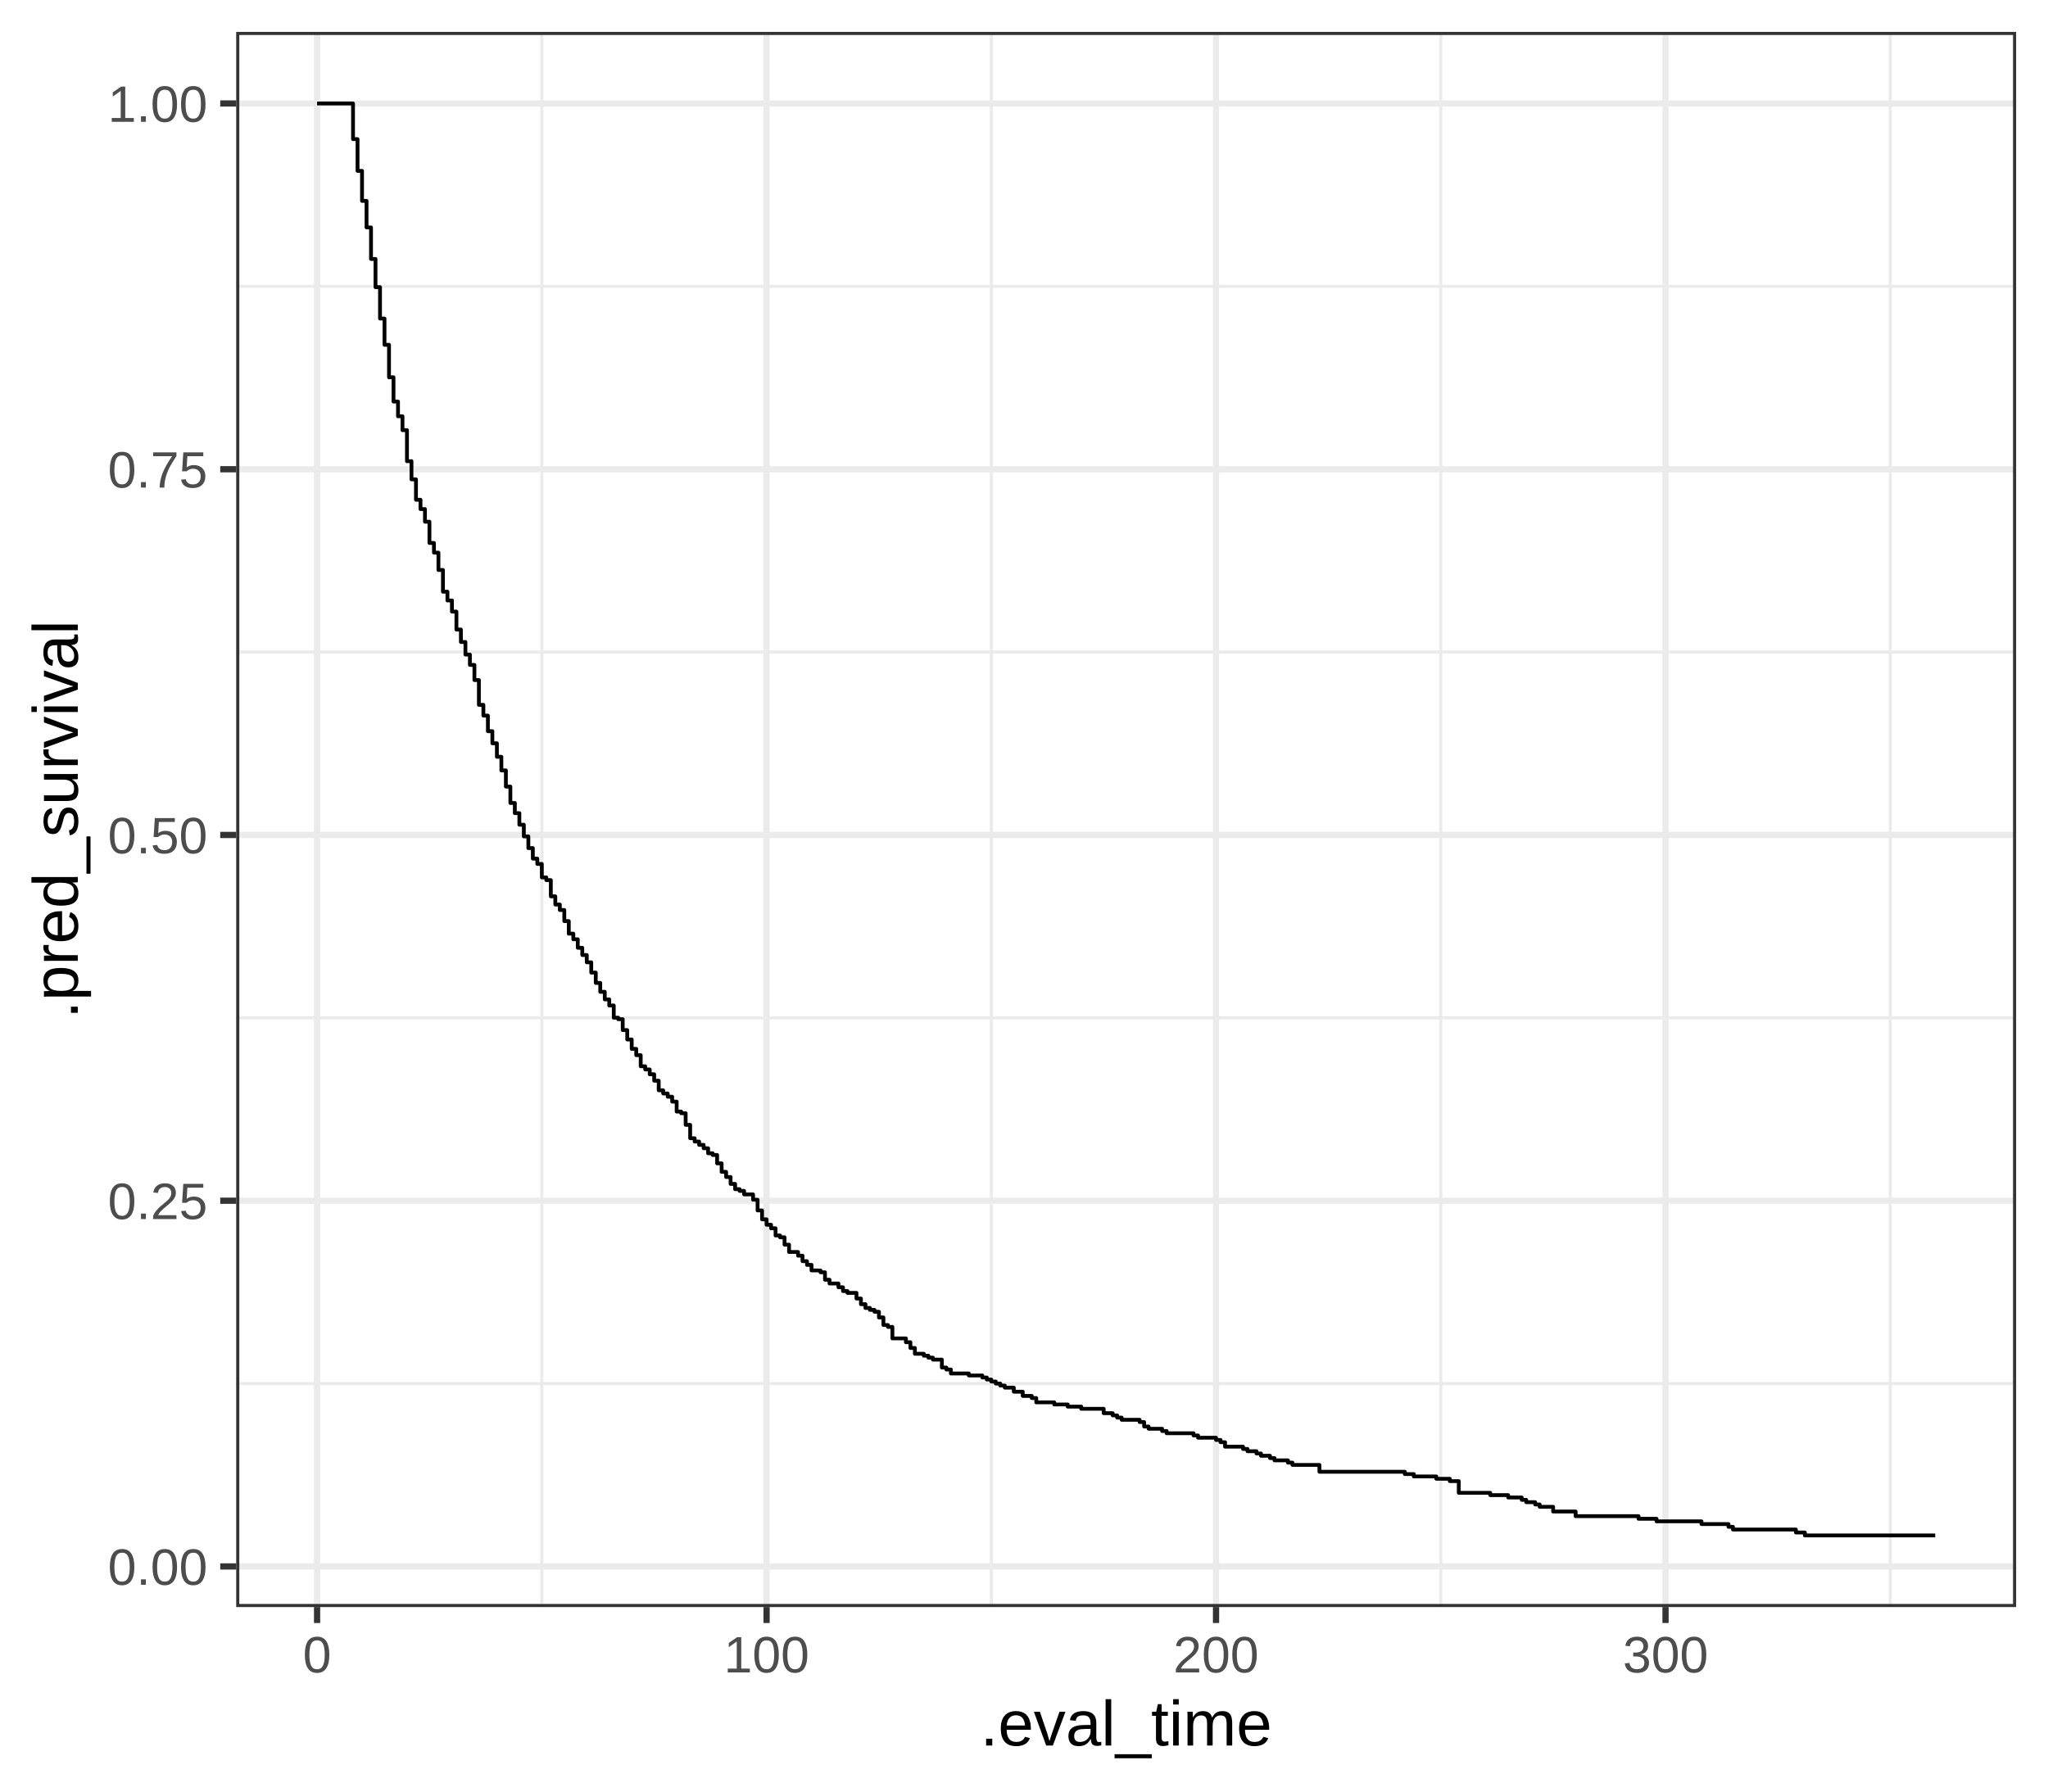
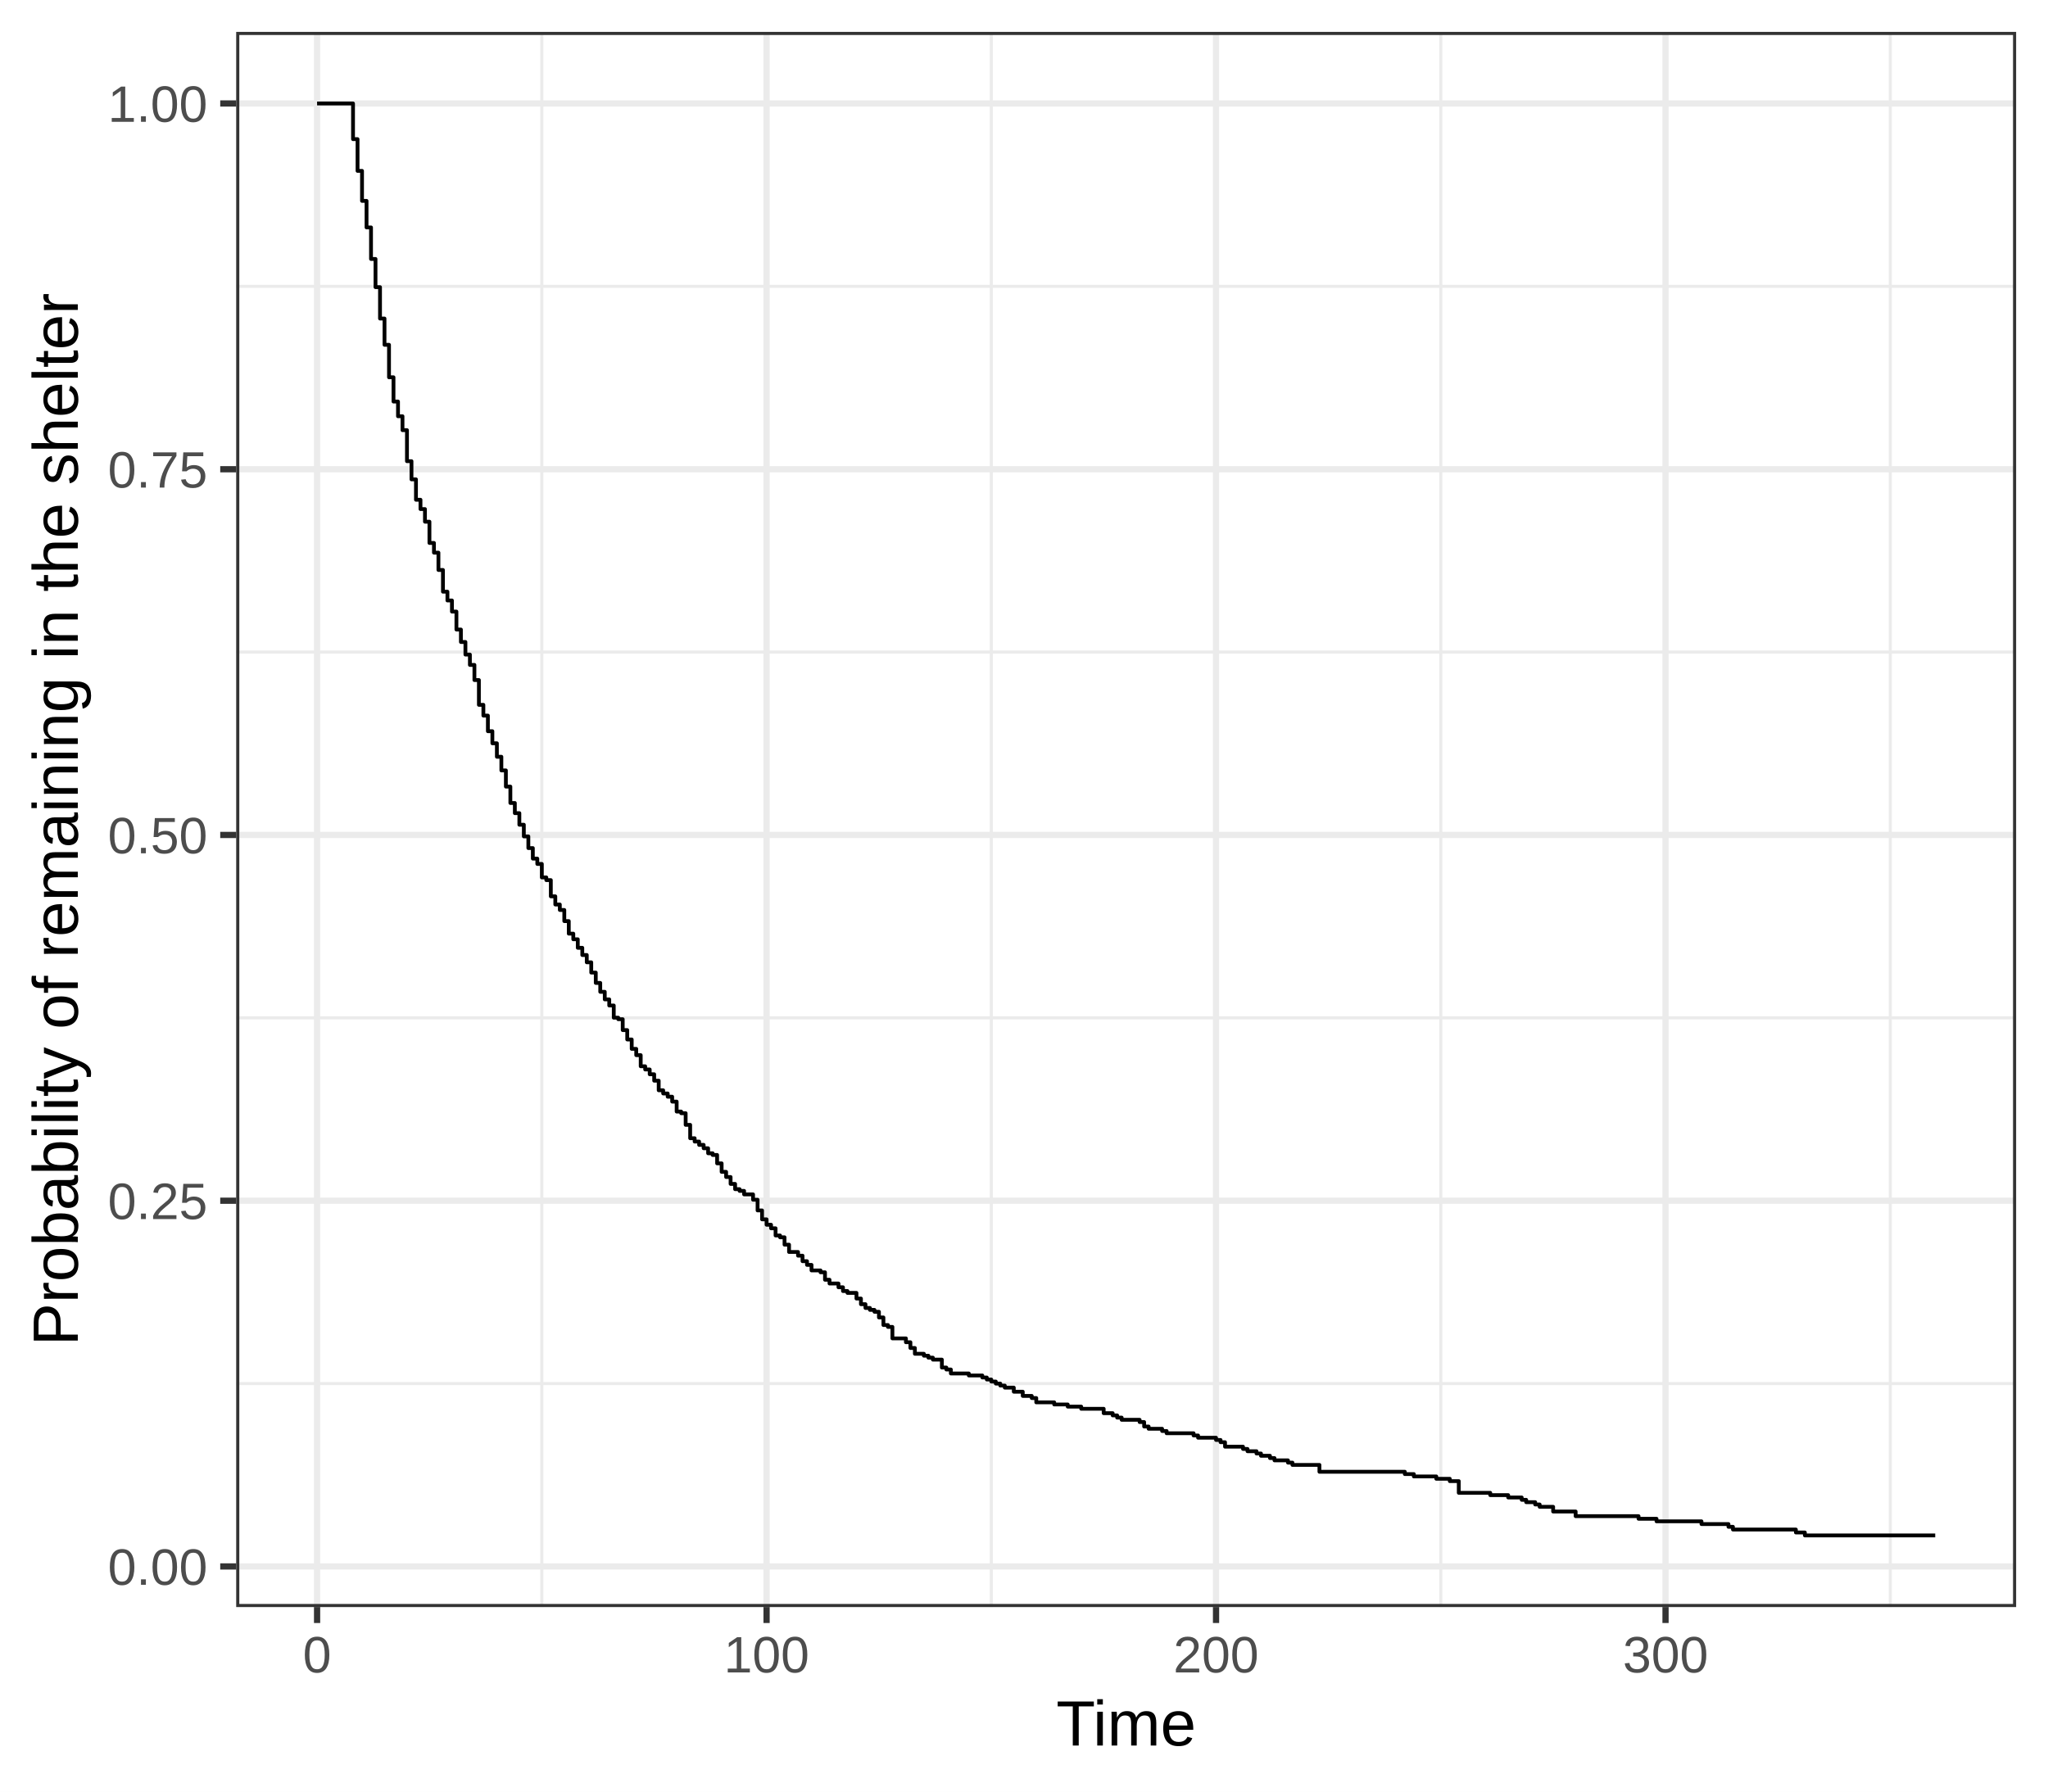
<svg xmlns="http://www.w3.org/2000/svg" class="svglite" width="576.00pt" height="504.00pt" viewBox="0 0 576.00 504.00">
  <defs>
    <style type="text/css">
    .svglite line, .svglite polyline, .svglite polygon, .svglite path, .svglite rect, .svglite circle {
      fill: none;
      stroke: #000000;
      stroke-linecap: round;
      stroke-linejoin: round;
      stroke-miterlimit: 10.00;
    }
    .svglite text {
      white-space: pre;
    }
  </style>
  </defs>
  <rect width="100%" height="100%" style="stroke: none; fill: #FFFFFF;" />
  <defs>
    <clipPath id="cpMC4wMHw1NzYuMDB8MC4wMHw1MDQuMDA=">
      <rect x="0.00" y="0.00" width="576.00" height="504.00" />
    </clipPath>
  </defs>
  <g clip-path="url(#cpMC4wMHw1NzYuMDB8MC4wMHw1MDQuMDA=)">
    <rect x="0.00" y="0.00" width="576.00" height="504.00" style="stroke-width: 1.75; stroke: #FFFFFF; fill: #FFFFFF;" />
  </g>
  <defs>
    <clipPath id="cpNjYuNDN8NTY3LjAzfDguOTd8NDUyLjA4">
      <rect x="66.43" y="8.97" width="500.61" height="443.12" />
    </clipPath>
  </defs>
  <g clip-path="url(#cpNjYuNDN8NTY3LjAzfDguOTd8NDUyLjA4)">
    <rect x="66.43" y="8.97" width="500.61" height="443.12" style="stroke-width: 1.75; stroke: none; fill: #FFFFFF;" />
    <polyline points="66.43,389.22 567.03,389.22 " style="stroke-width: 0.87; stroke: #EBEBEB; stroke-linecap: butt;" />
    <polyline points="66.43,286.33 567.03,286.33 " style="stroke-width: 0.87; stroke: #EBEBEB; stroke-linecap: butt;" />
    <polyline points="66.43,183.44 567.03,183.44 " style="stroke-width: 0.87; stroke: #EBEBEB; stroke-linecap: butt;" />
    <polyline points="66.43,80.55 567.03,80.55 " style="stroke-width: 0.87; stroke: #EBEBEB; stroke-linecap: butt;" />
    <polyline points="152.39,452.08 152.39,8.97 " style="stroke-width: 0.87; stroke: #EBEBEB; stroke-linecap: butt;" />
    <polyline points="278.80,452.08 278.80,8.97 " style="stroke-width: 0.87; stroke: #EBEBEB; stroke-linecap: butt;" />
    <polyline points="405.22,452.08 405.22,8.97 " style="stroke-width: 0.87; stroke: #EBEBEB; stroke-linecap: butt;" />
    <polyline points="531.64,452.08 531.64,8.97 " style="stroke-width: 0.87; stroke: #EBEBEB; stroke-linecap: butt;" />
    <polyline points="66.43,440.67 567.03,440.67 " style="stroke-width: 1.75; stroke: #EBEBEB; stroke-linecap: butt;" />
    <polyline points="66.43,337.78 567.03,337.78 " style="stroke-width: 1.75; stroke: #EBEBEB; stroke-linecap: butt;" />
    <polyline points="66.43,234.89 567.03,234.89 " style="stroke-width: 1.75; stroke: #EBEBEB; stroke-linecap: butt;" />
    <polyline points="66.43,132.00 567.03,132.00 " style="stroke-width: 1.75; stroke: #EBEBEB; stroke-linecap: butt;" />
    <polyline points="66.43,29.11 567.03,29.11 " style="stroke-width: 1.75; stroke: #EBEBEB; stroke-linecap: butt;" />
    <polyline points="89.18,452.08 89.18,8.97 " style="stroke-width: 1.75; stroke: #EBEBEB; stroke-linecap: butt;" />
    <polyline points="215.60,452.08 215.60,8.97 " style="stroke-width: 1.75; stroke: #EBEBEB; stroke-linecap: butt;" />
    <polyline points="342.01,452.08 342.01,8.97 " style="stroke-width: 1.75; stroke: #EBEBEB; stroke-linecap: butt;" />
    <polyline points="468.43,452.08 468.43,8.97 " style="stroke-width: 1.75; stroke: #EBEBEB; stroke-linecap: butt;" />
    <polyline points="89.18,29.11 90.44,29.11 90.44,29.11 91.71,29.11 91.71,29.11 92.97,29.11 92.97,29.11 94.24,29.11 94.24,29.11 95.50,29.11 95.50,29.11 96.77,29.11 96.77,29.11 98.03,29.11 98.03,29.11 99.29,29.11 99.29,39.14 100.56,39.14 100.56,48.07 101.82,48.07 101.82,56.51 103.09,56.51 103.09,63.98 104.35,63.98 104.35,72.85 105.61,72.85 105.61,80.78 106.88,80.78 106.88,89.61 108.14,89.61 108.14,97.00 109.41,97.00 109.41,106.14 110.67,106.14 110.67,112.96 111.94,112.96 111.94,117.10 113.20,117.10 113.20,121.01 114.46,121.01 114.46,129.74 115.73,129.74 115.73,134.85 116.99,134.85 116.99,140.59 118.26,140.59 118.26,143.21 119.52,143.21 119.52,146.76 120.78,146.76 120.78,152.74 122.05,152.74 122.05,155.47 123.31,155.47 123.31,160.34 124.58,160.34 124.58,166.45 125.84,166.45 125.84,168.92 127.11,168.92 127.11,172.05 128.37,172.05 128.37,177.10 129.63,177.10 129.63,180.60 130.90,180.60 130.90,184.14 132.16,184.14 132.16,187.05 133.43,187.05 133.43,191.31 134.69,191.31 134.69,198.28 135.95,198.28 135.95,201.31 137.22,201.31 137.22,205.70 138.48,205.70 138.48,209.10 139.75,209.10 139.75,212.89 141.01,212.89 141.01,216.73 142.28,216.73 142.28,221.28 143.54,221.28 143.54,225.89 144.80,225.89 144.80,228.75 146.07,228.75 146.07,232.01 147.33,232.01 147.33,235.29 148.60,235.29 148.60,238.58 149.86,238.58 149.86,241.54 151.12,241.54 151.12,243.04 152.39,243.04 152.39,246.83 153.65,246.83 153.65,247.59 154.92,247.59 154.92,252.15 156.18,252.15 156.18,254.45 157.45,254.45 157.45,255.99 158.71,255.99 158.71,259.12 159.97,259.12 159.97,262.65 161.24,262.65 161.24,264.23 162.50,264.23 162.50,266.63 163.77,266.63 163.77,268.66 165.03,268.66 165.03,270.71 166.29,270.71 166.29,273.60 167.56,273.60 167.56,276.51 168.82,276.51 168.82,279.01 170.09,279.01 170.09,281.14 171.35,281.14 171.35,282.86 172.62,282.86 172.62,286.29 173.88,286.29 173.88,286.72 175.14,286.72 175.14,289.78 176.41,289.78 176.41,292.42 177.67,292.42 177.67,295.06 178.94,295.06 178.94,296.83 180.20,296.83 180.20,299.96 181.46,299.96 181.46,300.86 182.73,300.86 182.73,302.21 183.99,302.21 183.99,304.01 185.26,304.01 185.26,306.71 186.52,306.71 186.52,307.61 187.79,307.61 187.79,308.52 189.05,308.52 189.05,309.90 190.31,309.90 190.31,312.70 191.58,312.70 191.58,313.16 192.84,313.16 192.84,316.44 194.11,316.44 194.11,320.20 195.37,320.20 195.37,321.14 196.63,321.14 196.63,322.07 197.90,322.07 197.90,323.02 199.16,323.02 199.16,324.43 200.43,324.43 200.43,324.91 201.69,324.91 201.69,327.27 202.96,327.27 202.96,329.66 204.22,329.66 204.22,331.11 205.48,331.11 205.48,333.05 206.75,333.05 206.75,334.53 208.01,334.53 208.01,335.02 209.28,335.02 209.28,336.00 210.54,336.00 210.54,336.00 211.80,336.00 211.80,337.50 213.07,337.50 213.07,340.51 214.33,340.51 214.33,343.02 215.60,343.02 215.60,344.54 216.86,344.54 216.86,345.54 218.13,345.54 218.13,347.56 219.39,347.56 219.39,348.07 220.65,348.07 220.65,350.14 221.92,350.14 221.92,352.20 223.18,352.20 223.18,352.20 224.45,352.20 224.45,353.24 225.71,353.24 225.71,354.79 226.97,354.79 226.97,355.83 228.24,355.83 228.24,357.39 229.50,357.39 229.50,357.39 230.77,357.39 230.77,357.91 232.03,357.91 232.03,360.01 233.30,360.01 233.30,361.07 234.56,361.07 234.56,361.07 235.82,361.07 235.82,362.13 237.09,362.13 237.09,363.19 238.35,363.19 238.35,363.71 239.62,363.71 239.62,363.71 240.88,363.71 240.88,365.30 242.14,365.30 242.14,366.89 243.41,366.89 243.41,367.95 244.67,367.95 244.67,368.49 245.94,368.49 245.94,369.02 247.20,369.02 247.20,370.62 248.46,370.62 248.46,372.75 249.73,372.75 249.73,373.28 250.99,373.28 250.99,376.51 252.26,376.51 252.26,376.51 253.52,376.51 253.52,376.51 254.79,376.51 254.79,377.59 256.05,377.59 256.05,379.21 257.31,379.21 257.31,380.84 258.58,380.84 258.58,380.84 259.84,380.84 259.84,381.38 261.11,381.38 261.11,381.93 262.37,381.93 262.37,382.48 263.63,382.48 263.63,382.48 264.90,382.48 264.90,384.71 266.16,384.71 266.16,385.26 267.43,385.26 267.43,386.38 268.69,386.38 268.69,386.38 269.96,386.38 269.96,386.38 271.22,386.38 271.22,386.38 272.48,386.38 272.48,386.94 273.75,386.94 273.75,386.94 275.01,386.94 275.01,386.94 276.28,386.94 276.28,387.51 277.54,387.51 277.54,388.08 278.80,388.08 278.80,388.65 280.07,388.65 280.07,389.22 281.33,389.22 281.33,389.78 282.60,389.78 282.60,390.36 283.86,390.36 283.86,390.36 285.13,390.36 285.13,391.51 286.39,391.51 286.39,391.51 287.65,391.51 287.65,392.69 288.92,392.69 288.92,392.69 290.18,392.69 290.18,393.29 291.45,393.29 291.45,394.50 292.71,394.50 292.71,394.50 293.97,394.50 293.97,394.50 295.24,394.50 295.24,394.50 296.50,394.50 296.50,395.10 297.77,395.10 297.77,395.10 299.03,395.10 299.03,395.10 300.30,395.10 300.30,395.70 301.56,395.70 301.56,395.70 302.82,395.70 302.82,395.70 304.09,395.70 304.09,396.31 305.35,396.31 305.35,396.31 306.62,396.31 306.62,396.31 307.88,396.31 307.88,396.31 309.14,396.31 309.14,396.31 310.41,396.31 310.41,397.55 311.67,397.55 311.67,397.55 312.94,397.55 312.94,398.17 314.20,398.17 314.20,398.79 315.47,398.79 315.47,399.41 316.73,399.41 316.73,399.41 317.99,399.41 317.99,399.41 319.26,399.41 319.26,399.41 320.52,399.41 320.52,400.04 321.79,400.04 321.79,401.30 323.05,401.30 323.05,401.93 324.31,401.93 324.31,401.93 325.58,401.93 325.58,401.93 326.84,401.93 326.84,402.56 328.11,402.56 328.11,403.19 329.37,403.19 329.37,403.19 330.64,403.19 330.64,403.19 331.90,403.19 331.90,403.19 333.16,403.19 333.16,403.19 334.43,403.19 334.43,403.19 335.69,403.19 335.69,403.82 336.96,403.82 336.96,404.45 338.22,404.45 338.22,404.45 339.48,404.45 339.48,404.45 340.75,404.45 340.75,404.45 342.01,404.45 342.01,405.08 343.28,405.08 343.28,405.71 344.54,405.71 344.54,406.97 345.81,406.97 345.81,406.97 347.07,406.97 347.07,406.97 348.33,406.97 348.33,406.97 349.60,406.97 349.60,407.61 350.86,407.61 350.86,408.25 352.13,408.25 352.13,408.25 353.39,408.25 353.39,408.89 354.65,408.89 354.65,409.53 355.92,409.53 355.92,409.53 357.18,409.53 357.18,410.18 358.45,410.18 358.45,410.82 359.71,410.82 359.71,410.82 360.98,410.82 360.98,410.82 362.24,410.82 362.24,411.46 363.50,411.46 363.50,412.10 364.77,412.10 364.77,412.10 366.03,412.10 366.03,412.10 367.30,412.10 367.30,412.10 368.56,412.10 368.56,412.10 369.82,412.10 369.82,412.10 371.09,412.10 371.09,414.03 372.35,414.03 372.35,414.03 373.62,414.03 373.62,414.03 374.88,414.03 374.88,414.03 376.15,414.03 376.15,414.03 377.41,414.03 377.41,414.03 378.67,414.03 378.67,414.03 379.94,414.03 379.94,414.03 381.20,414.03 381.20,414.03 382.47,414.03 382.47,414.03 383.73,414.03 383.73,414.03 384.99,414.03 384.99,414.03 386.26,414.03 386.26,414.03 387.52,414.03 387.52,414.03 388.79,414.03 388.79,414.03 390.05,414.03 390.05,414.03 391.32,414.03 391.32,414.03 392.58,414.03 392.58,414.03 393.84,414.03 393.84,414.03 395.11,414.03 395.11,414.68 396.37,414.68 396.37,414.68 397.64,414.68 397.64,415.34 398.90,415.34 398.90,415.34 400.16,415.34 400.16,415.34 401.43,415.34 401.43,415.34 402.69,415.34 402.69,415.34 403.96,415.34 403.96,416.00 405.22,416.00 405.22,416.00 406.49,416.00 406.49,416.00 407.75,416.00 407.75,416.66 409.01,416.66 409.01,416.66 410.28,416.66 410.28,419.95 411.54,419.95 411.54,419.95 412.81,419.95 412.81,419.95 414.07,419.95 414.07,419.95 415.33,419.95 415.33,419.95 416.60,419.95 416.60,419.95 417.86,419.95 417.86,419.95 419.13,419.95 419.13,420.60 420.39,420.60 420.39,420.60 421.66,420.60 421.66,420.60 422.92,420.60 422.92,420.60 424.18,420.60 424.18,421.26 425.45,421.26 425.45,421.26 426.71,421.26 426.71,421.26 427.98,421.26 427.98,421.92 429.24,421.92 429.24,422.58 430.50,422.58 430.50,422.58 431.77,422.58 431.77,423.23 433.03,423.23 433.03,423.89 434.30,423.89 434.30,423.89 435.56,423.89 435.56,423.89 436.82,423.89 436.82,425.21 438.09,425.21 438.09,425.21 439.35,425.21 439.35,425.21 440.62,425.21 440.62,425.21 441.88,425.21 441.88,425.21 443.15,425.21 443.15,426.52 444.41,426.52 444.41,426.52 445.67,426.52 445.67,426.52 446.94,426.52 446.94,426.52 448.20,426.52 448.20,426.52 449.47,426.52 449.47,426.52 450.73,426.52 450.73,426.52 451.99,426.52 451.99,426.52 453.26,426.52 453.26,426.52 454.52,426.52 454.52,426.52 455.79,426.52 455.79,426.52 457.05,426.52 457.05,426.52 458.32,426.52 458.32,426.52 459.58,426.52 459.58,426.52 460.84,426.52 460.84,427.25 462.11,427.25 462.11,427.25 463.37,427.25 463.37,427.25 464.64,427.25 464.64,427.25 465.90,427.25 465.90,427.97 467.16,427.97 467.16,427.97 468.43,427.97 468.43,427.97 469.69,427.97 469.69,427.97 470.96,427.97 470.96,427.97 472.22,427.97 472.22,427.97 473.49,427.97 473.49,427.97 474.75,427.97 474.75,427.97 476.01,427.97 476.01,427.97 477.28,427.97 477.28,427.97 478.54,427.97 478.54,428.74 479.81,428.74 479.81,428.74 481.07,428.74 481.07,428.74 482.33,428.74 482.33,428.74 483.60,428.74 483.60,428.74 484.86,428.74 484.86,428.74 486.13,428.74 486.13,429.51 487.39,429.51 487.39,430.28 488.66,430.28 488.66,430.28 489.92,430.28 489.92,430.28 491.18,430.28 491.18,430.28 492.45,430.28 492.45,430.28 493.71,430.28 493.71,430.28 494.98,430.28 494.98,430.28 496.24,430.28 496.24,430.28 497.50,430.28 497.50,430.28 498.77,430.28 498.77,430.28 500.03,430.28 500.03,430.28 501.30,430.28 501.30,430.28 502.56,430.28 502.56,430.28 503.83,430.28 503.83,430.28 505.09,430.28 505.09,431.11 506.35,431.11 506.35,431.11 507.62,431.11 507.62,431.94 508.88,431.94 508.88,431.94 510.15,431.94 510.15,431.94 511.41,431.94 511.41,431.94 512.67,431.94 512.67,431.94 513.94,431.94 513.94,431.94 515.20,431.94 515.20,431.94 516.47,431.94 516.47,431.94 517.73,431.94 517.73,431.94 519.00,431.94 519.00,431.94 520.26,431.94 520.26,431.94 521.52,431.94 521.52,431.94 522.79,431.94 522.79,431.94 524.05,431.94 524.05,431.94 525.32,431.94 525.32,431.94 526.58,431.94 526.58,431.94 527.84,431.94 527.84,431.94 529.11,431.94 529.11,431.94 530.37,431.94 530.37,431.94 531.64,431.94 531.64,431.94 532.90,431.94 532.90,431.94 534.17,431.94 534.17,431.94 535.43,431.94 535.43,431.94 536.69,431.94 536.69,431.94 537.96,431.94 537.96,431.94 539.22,431.94 539.22,431.94 540.49,431.94 540.49,431.94 541.75,431.94 541.75,431.94 543.01,431.94 543.01,431.94 544.28,431.94 544.28,431.94 " style="stroke-width: 1.07; stroke-linecap: butt;" />
    <rect x="66.43" y="8.97" width="500.61" height="443.12" style="stroke-width: 1.75; stroke: #333333;" />
  </g>
  <g clip-path="url(#cpMC4wMHw1NzYuMDB8MC4wMHw1MDQuMDA=)">
    <text x="58.36" y="445.83" text-anchor="end" style="font-size: 14.40px;fill: #4D4D4D; font-family: &quot;Arial&quot;;" textLength="28.02px" lengthAdjust="spacingAndGlyphs">0.00</text>
    <text x="58.36" y="342.94" text-anchor="end" style="font-size: 14.40px;fill: #4D4D4D; font-family: &quot;Arial&quot;;" textLength="28.02px" lengthAdjust="spacingAndGlyphs">0.25</text>
    <text x="58.36" y="240.05" text-anchor="end" style="font-size: 14.40px;fill: #4D4D4D; font-family: &quot;Arial&quot;;" textLength="28.02px" lengthAdjust="spacingAndGlyphs">0.50</text>
    <text x="58.36" y="137.16" text-anchor="end" style="font-size: 14.40px;fill: #4D4D4D; font-family: &quot;Arial&quot;;" textLength="28.02px" lengthAdjust="spacingAndGlyphs">0.75</text>
    <text x="58.36" y="34.27" text-anchor="end" style="font-size: 14.40px;fill: #4D4D4D; font-family: &quot;Arial&quot;;" textLength="28.02px" lengthAdjust="spacingAndGlyphs">1.00</text>
    <polyline points="61.94,440.67 66.43,440.67 " style="stroke-width: 1.75; stroke: #333333; stroke-linecap: butt;" />
    <polyline points="61.94,337.78 66.43,337.78 " style="stroke-width: 1.75; stroke: #333333; stroke-linecap: butt;" />
    <polyline points="61.94,234.89 66.43,234.89 " style="stroke-width: 1.75; stroke: #333333; stroke-linecap: butt;" />
    <polyline points="61.94,132.00 66.43,132.00 " style="stroke-width: 1.75; stroke: #333333; stroke-linecap: butt;" />
    <polyline points="61.94,29.11 66.43,29.11 " style="stroke-width: 1.75; stroke: #333333; stroke-linecap: butt;" />
    <polyline points="89.18,456.57 89.18,452.08 " style="stroke-width: 1.75; stroke: #333333; stroke-linecap: butt;" />
    <polyline points="215.60,456.57 215.60,452.08 " style="stroke-width: 1.75; stroke: #333333; stroke-linecap: butt;" />
    <polyline points="342.01,456.57 342.01,452.08 " style="stroke-width: 1.75; stroke: #333333; stroke-linecap: butt;" />
    <polyline points="468.43,456.57 468.43,452.08 " style="stroke-width: 1.75; stroke: #333333; stroke-linecap: butt;" />
    <text x="89.18" y="470.48" text-anchor="middle" style="font-size: 14.40px;fill: #4D4D4D; font-family: &quot;Arial&quot;;" textLength="8.01px" lengthAdjust="spacingAndGlyphs">0</text>
    <text x="215.60" y="470.48" text-anchor="middle" style="font-size: 14.40px;fill: #4D4D4D; font-family: &quot;Arial&quot;;" textLength="24.02px" lengthAdjust="spacingAndGlyphs">100</text>
    <text x="342.01" y="470.48" text-anchor="middle" style="font-size: 14.40px;fill: #4D4D4D; font-family: &quot;Arial&quot;;" textLength="24.02px" lengthAdjust="spacingAndGlyphs">200</text>
    <text x="468.43" y="470.48" text-anchor="middle" style="font-size: 14.40px;fill: #4D4D4D; font-family: &quot;Arial&quot;;" textLength="24.02px" lengthAdjust="spacingAndGlyphs">300</text>
-     <text x="316.73" y="491.05" text-anchor="middle" style="font-size: 18.00px; font-family: &quot;Arial&quot;;" textLength="82.03px" lengthAdjust="spacingAndGlyphs">.eval_time</text>
-     <text transform="translate(21.88,230.52) rotate(-90)" text-anchor="middle" style="font-size: 18.00px; font-family: &quot;Arial&quot;;" textLength="112.04px" lengthAdjust="spacingAndGlyphs">.pred_survival</text>
+     <text x="316.73" y="491.05" text-anchor="middle" style="font-size: 18.00px; font-family: &quot;Arial&quot;;" textLength="40.00px" lengthAdjust="spacingAndGlyphs">Time</text>
+     <text transform="translate(21.88,230.52) rotate(-90)" text-anchor="middle" style="font-size: 18.00px; font-family: &quot;Arial&quot;;" textLength="296.13px" lengthAdjust="spacingAndGlyphs">Probability of remaining in the shelter</text>
  </g>
</svg>
